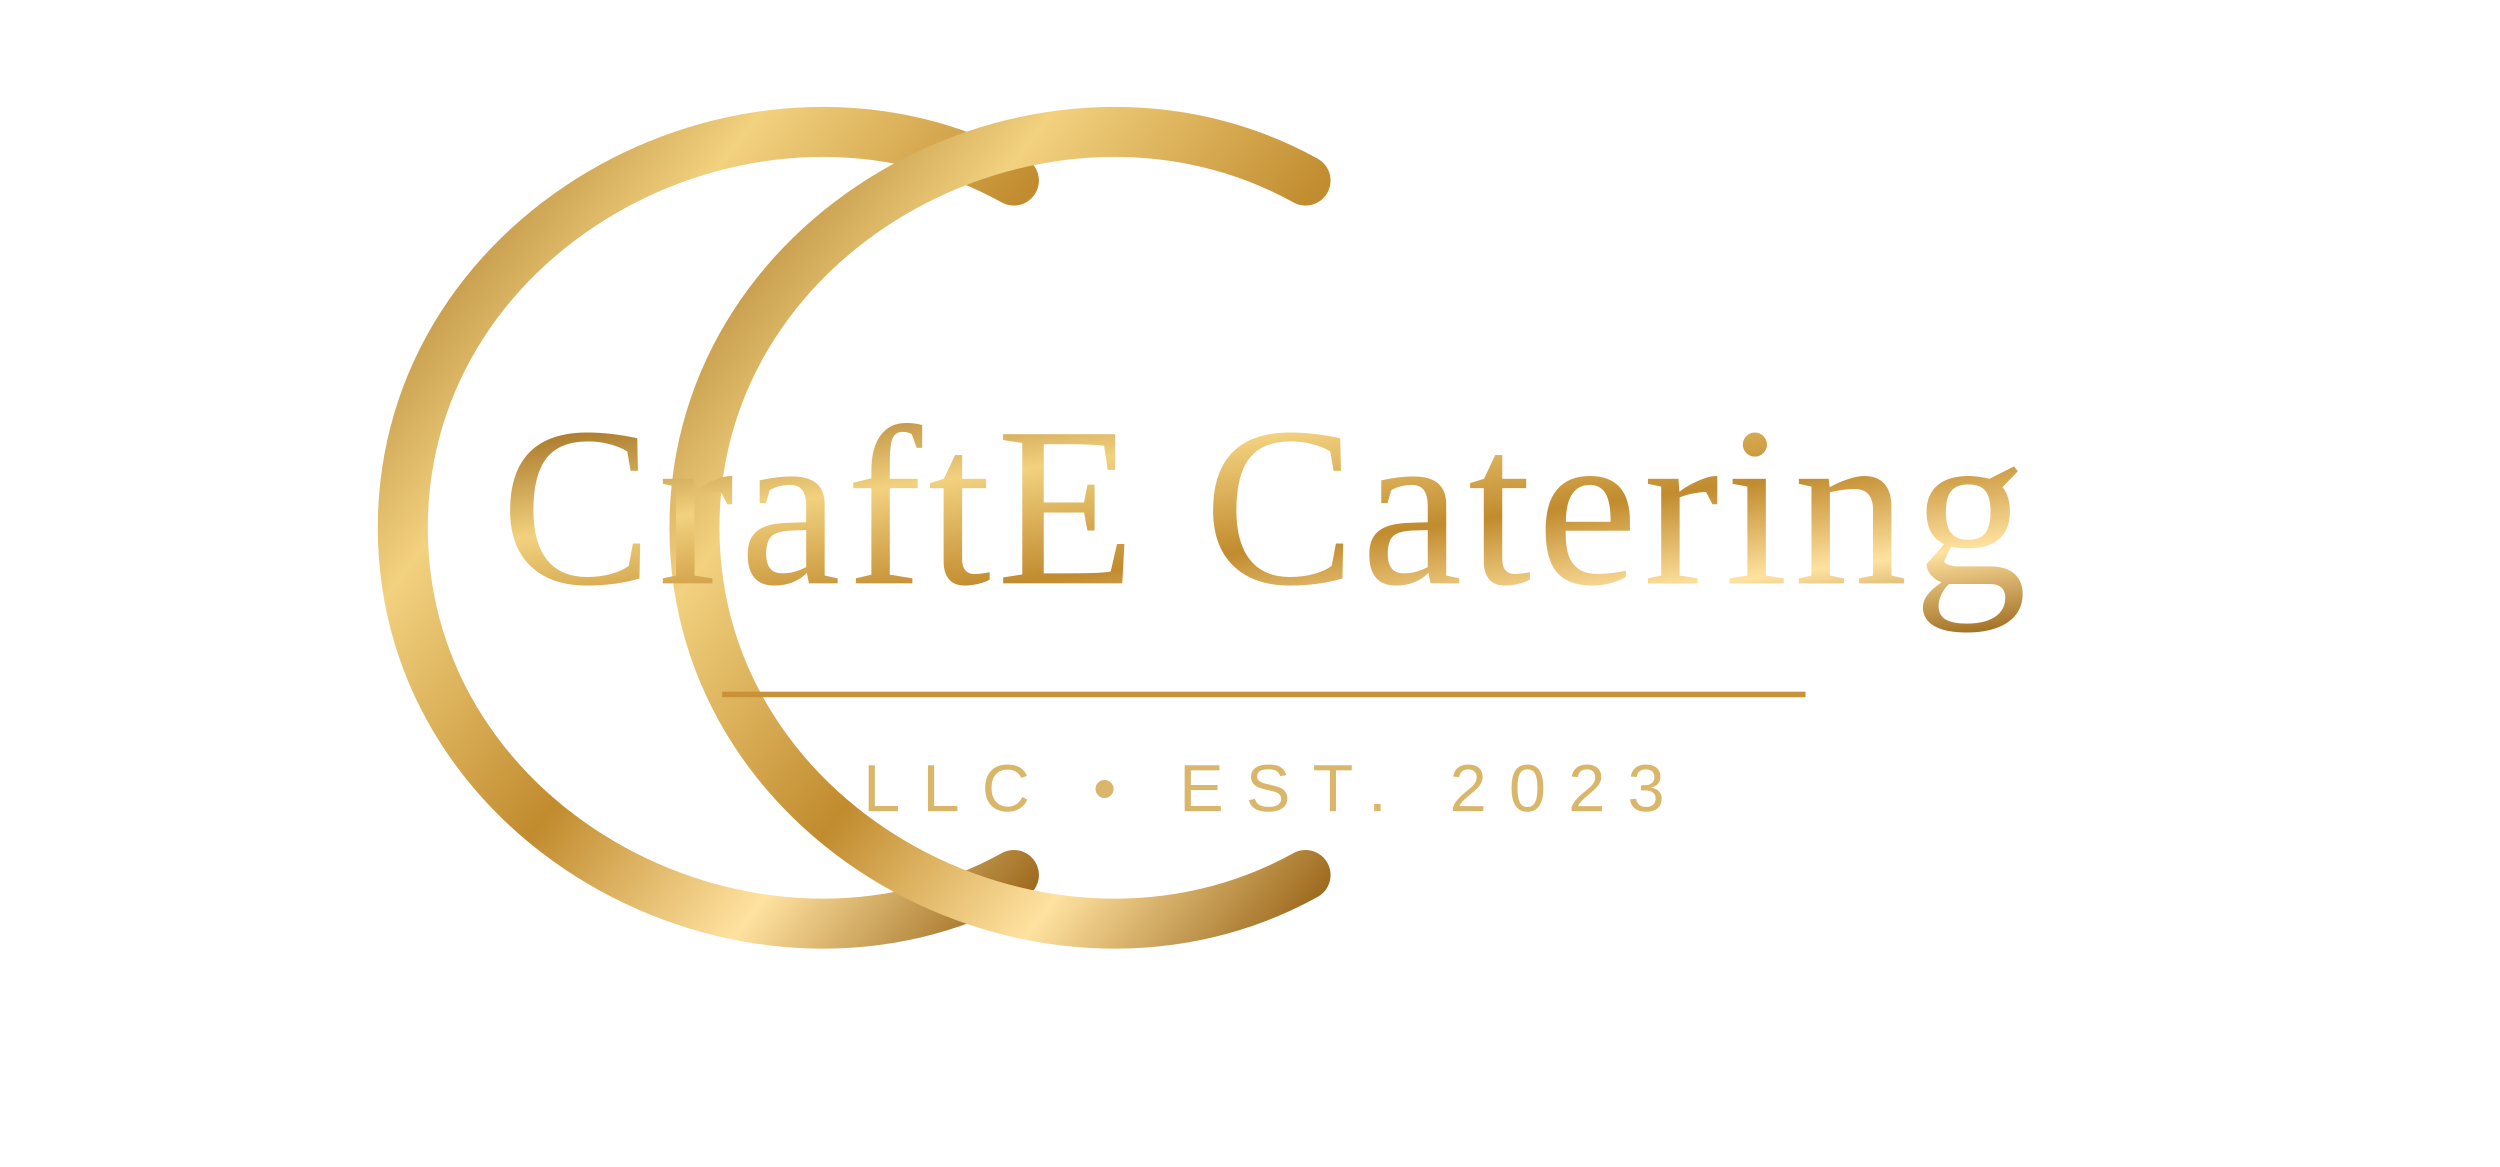
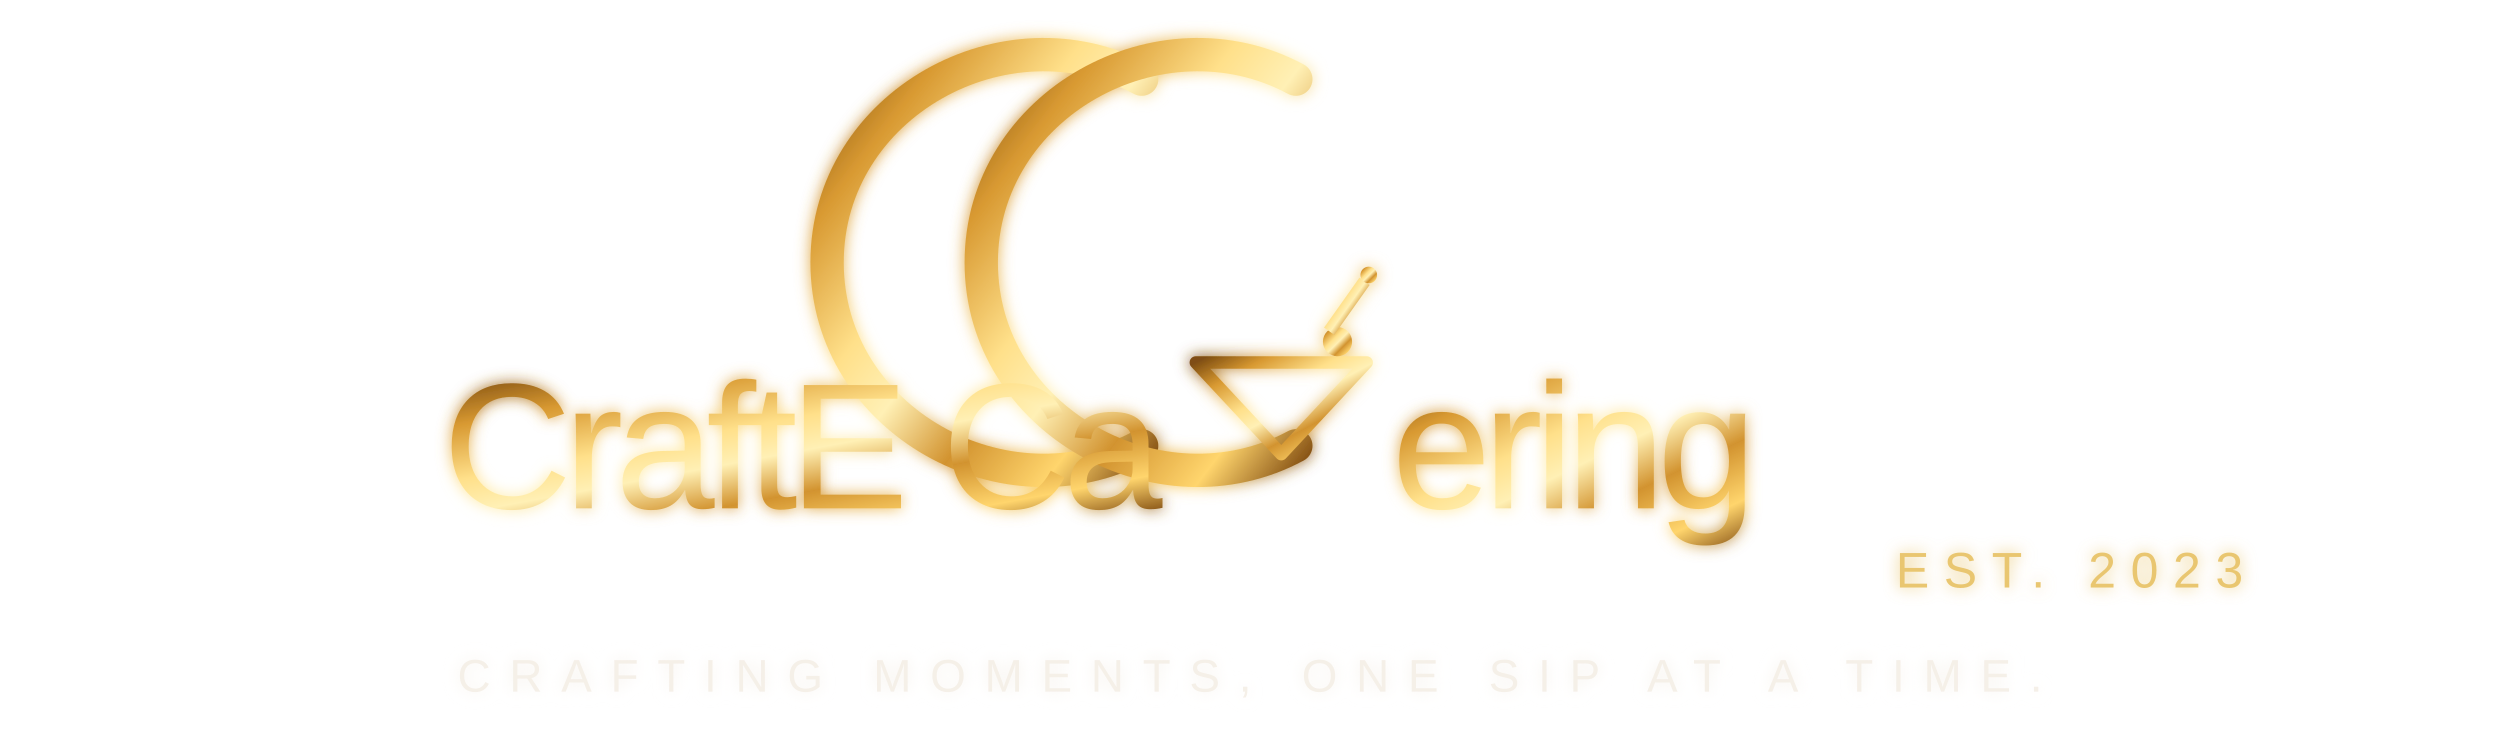
- <svg xmlns="http://www.w3.org/2000/svg" viewBox="0 0 900 420" role="img" aria-labelledby="title desc">
+ <svg xmlns="http://www.w3.org/2000/svg" viewBox="0 0 1200 360" role="img" aria-labelledby="title desc">
  <defs>
    <linearGradient id="gold" x1="0" y1="0" x2="1" y2="1">
-       <stop offset="0" stop-color="#9f6e1f" />
-       <stop offset=".28" stop-color="#f2d17f" />
-       <stop offset=".55" stop-color="#c18b2e" />
-       <stop offset=".78" stop-color="#ffe2a0" />
-       <stop offset="1" stop-color="#9b681c" />
+       <stop offset="0" stop-color="#7f4e12" />
+       <stop offset=".18" stop-color="#d89931" />
+       <stop offset=".39" stop-color="#ffe08a" />
+       <stop offset=".52" stop-color="#fff0b5" />
+       <stop offset=".68" stop-color="#d2932f" />
+       <stop offset=".86" stop-color="#ffd56d" />
+       <stop offset="1" stop-color="#8b5718" />
    </linearGradient>
+     <filter id="glow" x="-30%" y="-30%" width="160%" height="160%">
+       <feGaussianBlur stdDeviation="3.5" result="blur" />
+       <feMerge>
+         <feMergeNode in="blur" />
+         <feMergeNode in="SourceGraphic" />
+       </feMerge>
+     </filter>
  </defs>
-   <g fill="none" stroke="url(#gold)" stroke-width="18" stroke-linecap="round">
-     <path d="M365 65c-92-51-220 15-220 125s128 176 220 125" />
-     <path d="M470 65c-92-51-220 15-220 125s128 176 220 125" />
+   <g filter="url(#glow)">
+     <g fill="none" stroke="url(#gold)" stroke-width="16" stroke-linecap="round">
+       <path d="M548 38c-65-35-151 12-151 88s86 123 151 88" />
+       <path d="M622 38c-65-35-151 12-151 88s86 123 151 88" />
+     </g>
+     <text x="558" y="244" text-anchor="end" fill="url(#gold)" font-family="Arial, Helvetica, sans-serif" font-size="86" font-weight="300" letter-spacing="-4">CraftE Ca</text>
+     <g transform="translate(574 166)" stroke="url(#gold)" fill="none" stroke-width="6" stroke-linejoin="round">
+       <path d="M0 8h82l-41 44z" />
+       <path d="M41 52v52" />
+       <path d="M20 104h42" />
+       <circle cx="68" cy="-2" r="7" fill="url(#gold)" stroke="none" />
+       <path d="M64 -7l17-24" />
+       <circle cx="83" cy="-34" r="4" fill="url(#gold)" stroke="none" />
+     </g>
+     <text x="668" y="244" fill="url(#gold)" font-family="Arial, Helvetica, sans-serif" font-size="86" font-weight="300" letter-spacing="-4">ering</text>
+     <text x="910" y="282" fill="#e9c66f" font-family="Arial, Helvetica, sans-serif" font-size="24" letter-spacing="7">EST. 2023</text>
+     <line x1="332" y1="292" x2="868" y2="292" stroke="url(#gold)" stroke-width="2" />
+     <text x="600" y="332" text-anchor="middle" fill="#f5f0e8" font-family="Arial, Helvetica, sans-serif" font-size="22" letter-spacing="9">CRAFTING MOMENTS, ONE SIP AT A TIME.</text>
  </g>
-   <text x="455" y="210" text-anchor="middle" fill="url(#gold)" font-family="Georgia, 'Times New Roman', serif" font-size="82" letter-spacing="2">CraftE Catering</text>
-   <line x1="260" y1="250" x2="650" y2="250" stroke="#c99238" stroke-width="2" />
-   <text x="455" y="292" text-anchor="middle" fill="#d9b66a" font-family="Arial, Helvetica, sans-serif" font-size="24" letter-spacing="8">LLC • EST. 2023</text>
</svg>
